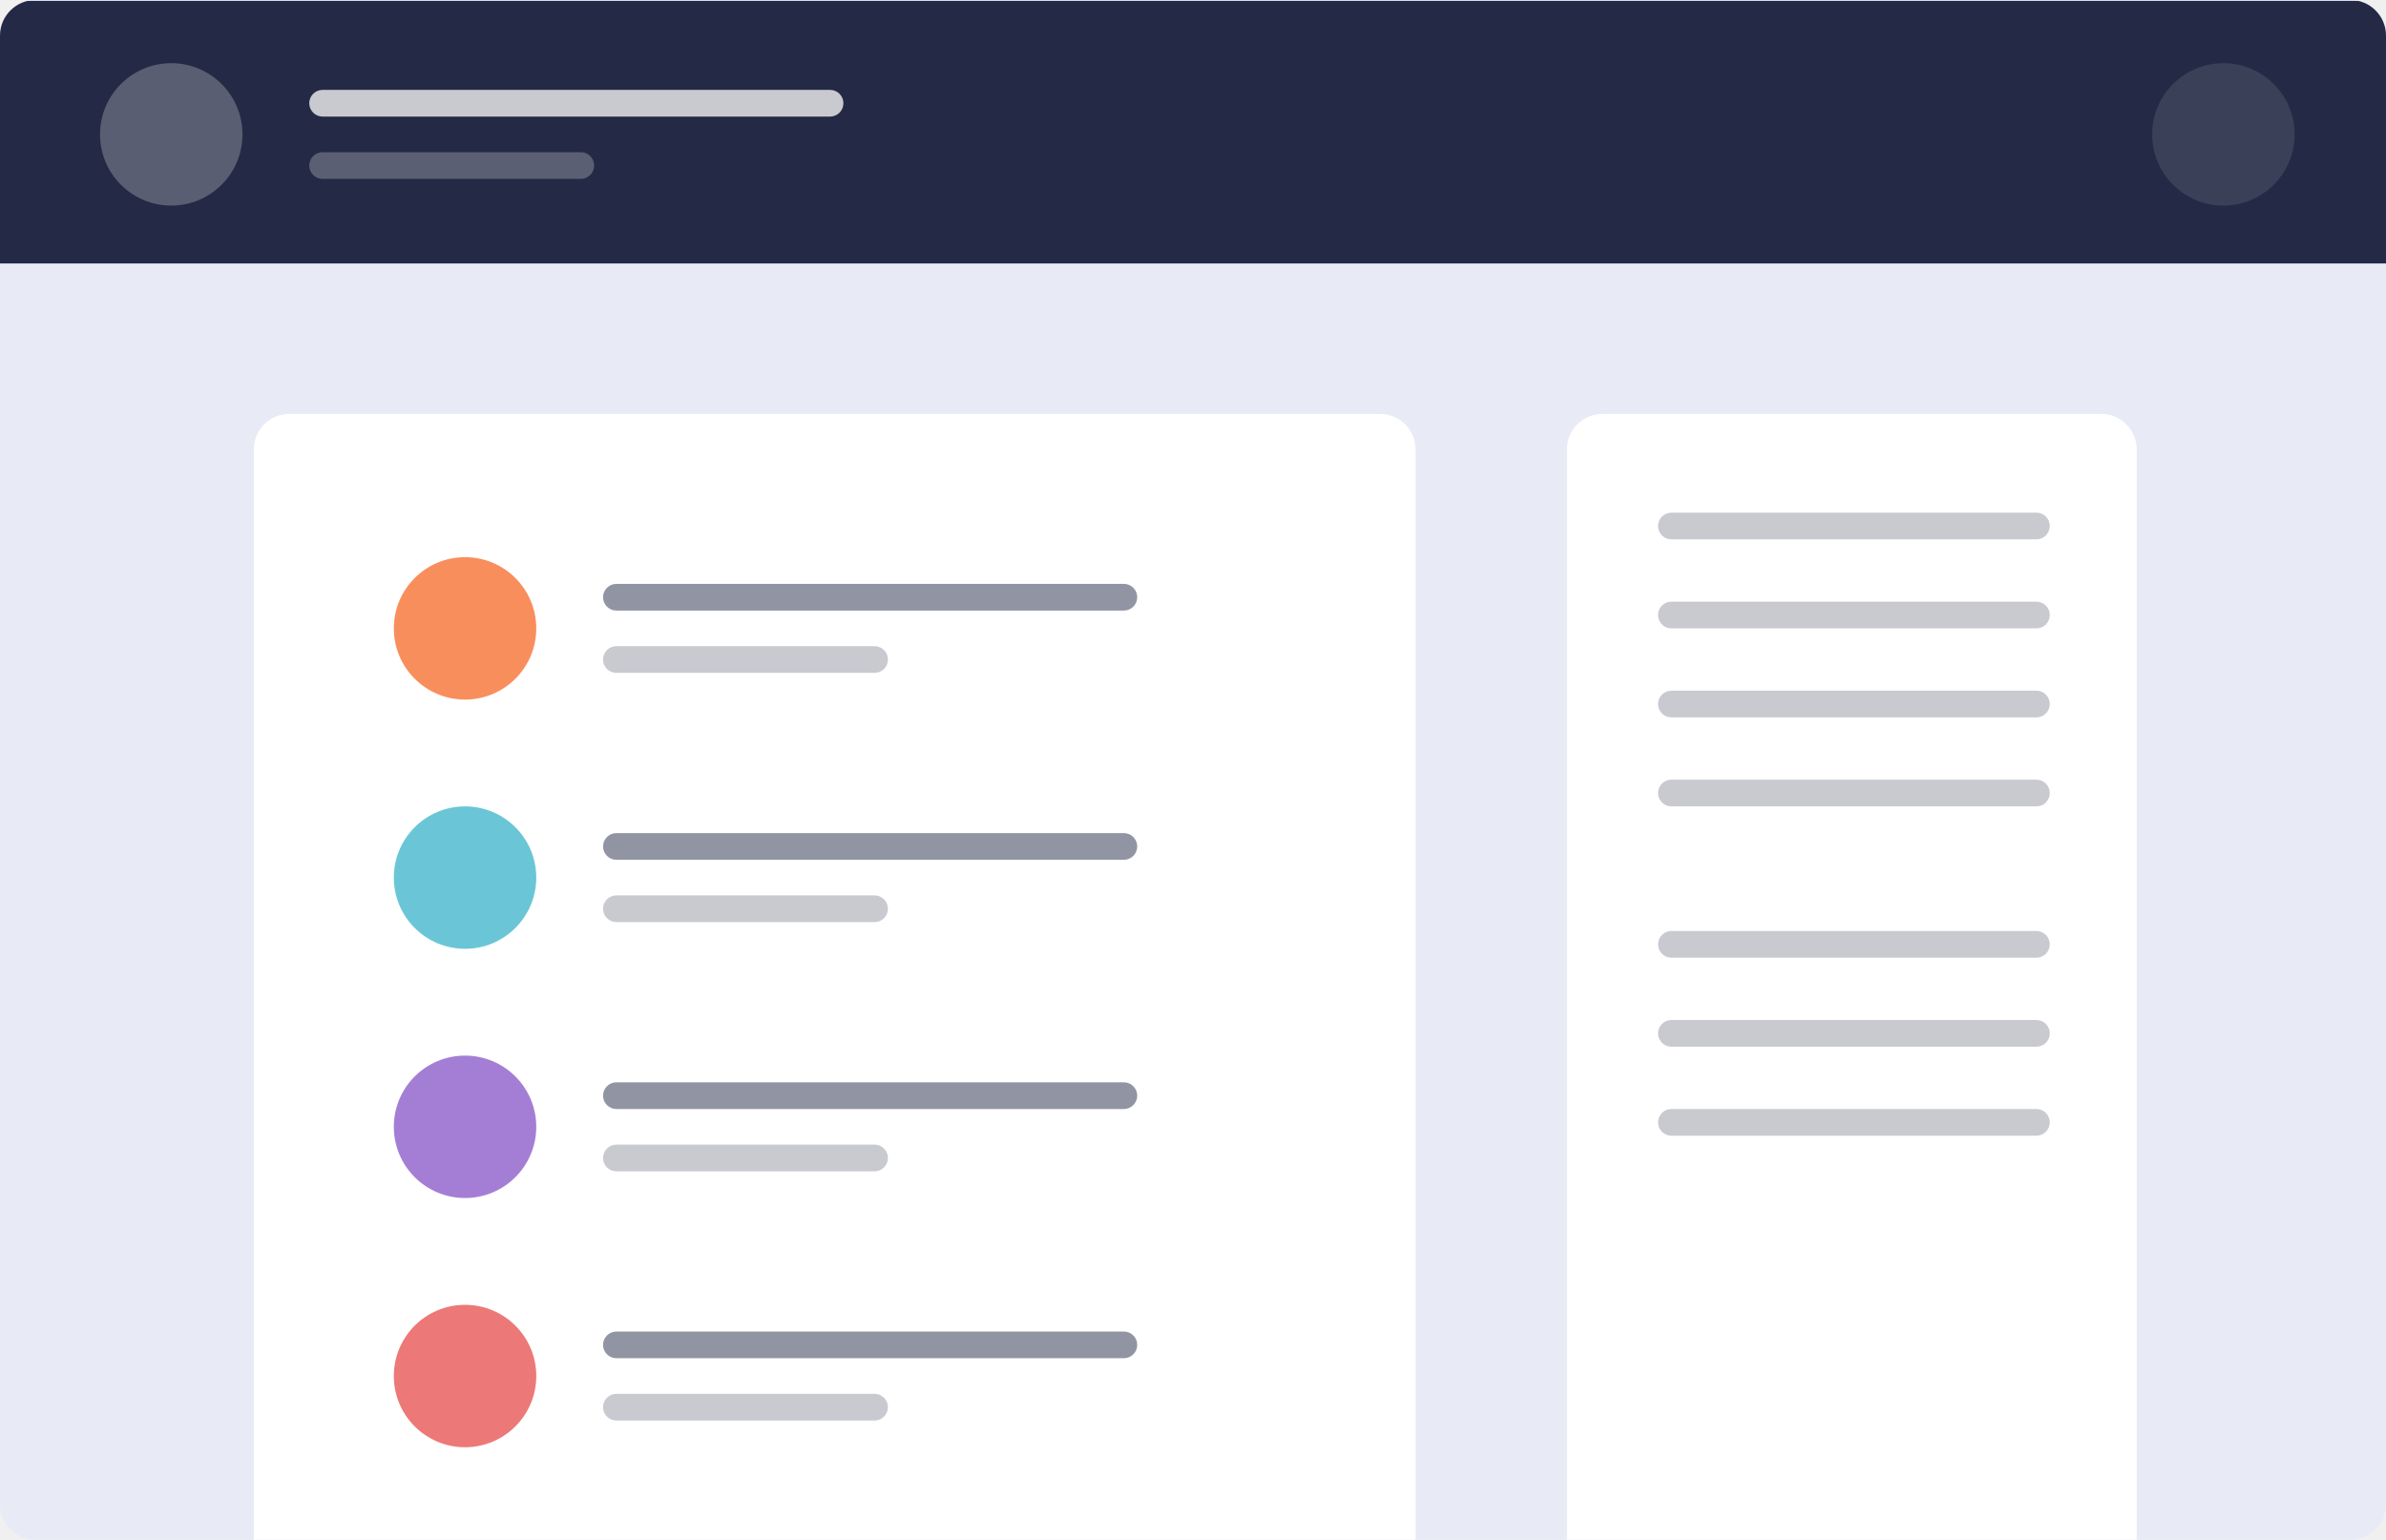
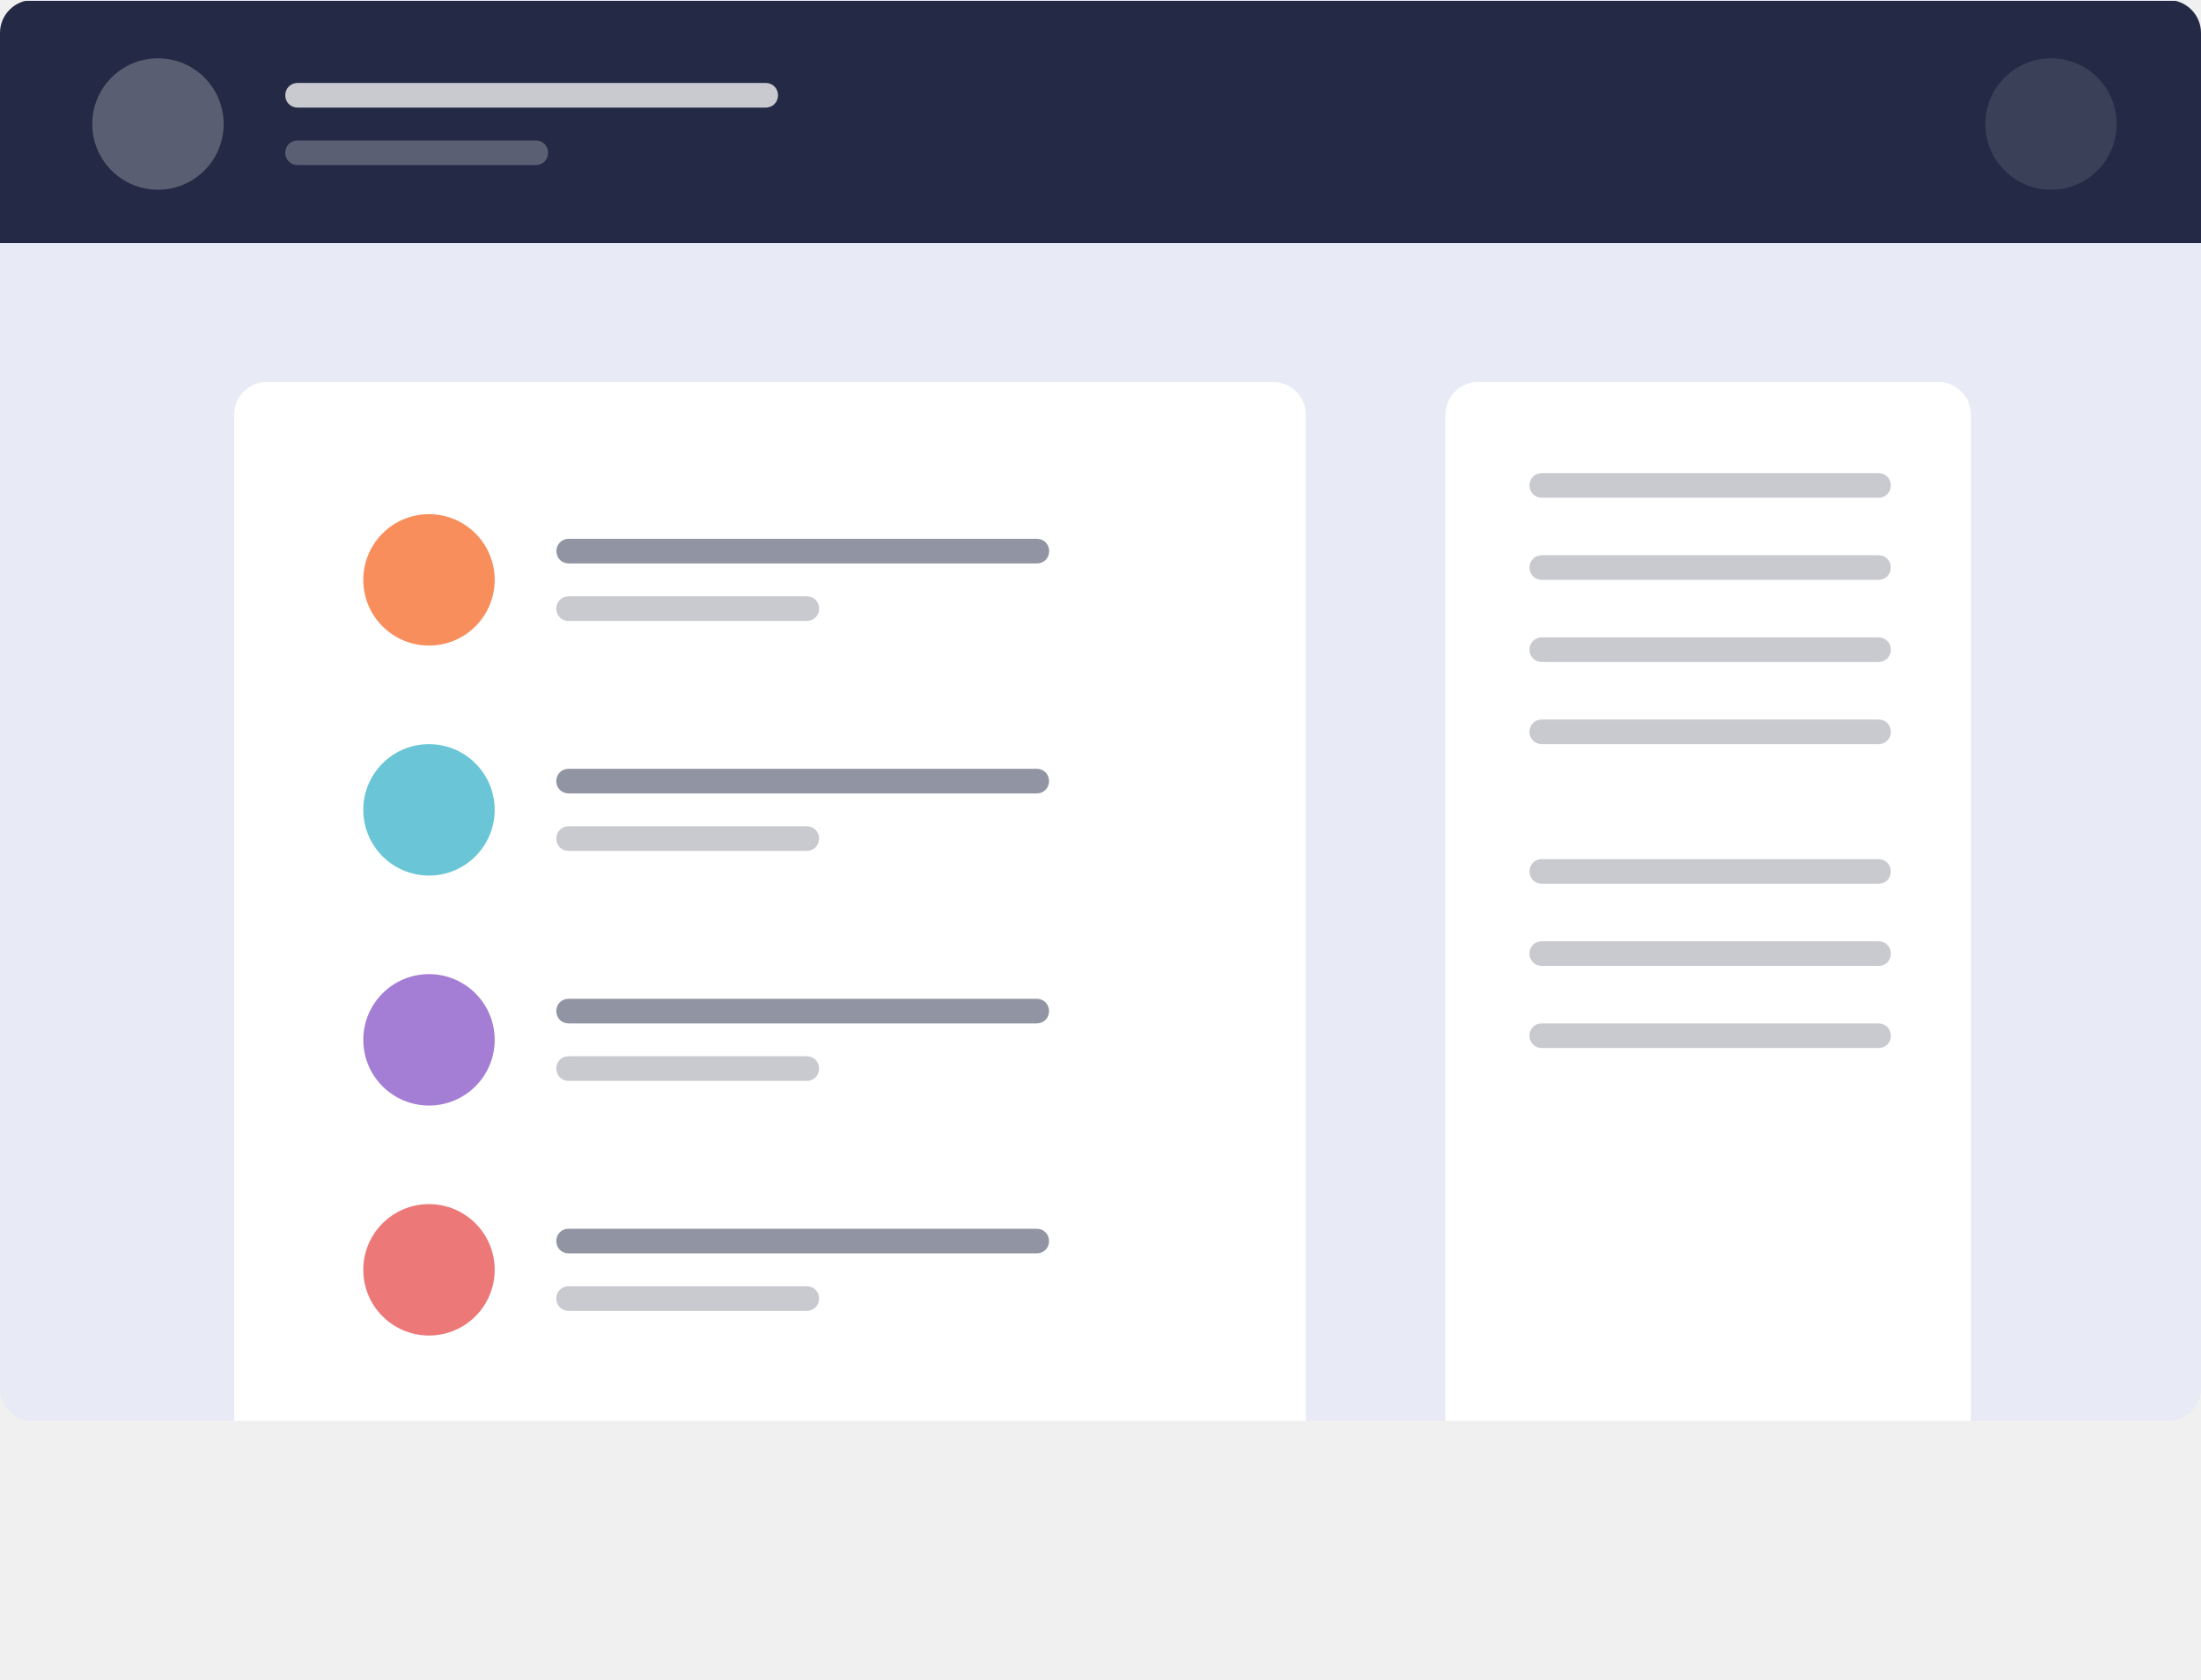
- <svg xmlns="http://www.w3.org/2000/svg" xmlns:xlink="http://www.w3.org/1999/xlink" width="536" height="346">
-   <defs>
-     <rect id="a" width="536" height="346" rx="8" />
-   </defs>
-   <g fill="none" fill-rule="evenodd">
-     <mask id="b" fill="#fff">
-       <use xlink:href="#a" />
+ <svg xmlns="http://www.w3.org/2000/svg" version="1.1" id="Layer_1" x="0px" y="0px" viewBox="0 0 536 409" style="enable-background:new 0 0 536 409;" xml:space="preserve">
+   <style type="text/css">
+ 	.st0{fill:#E8EAF6;}
+ 	.st1{filter:url(#Adobe_OpacityMaskFilter);}
+ 	.st2{fill-rule:evenodd;clip-rule:evenodd;fill:#FFFFFF;}
+ 	.st3{mask:url(#b_1_);}
+ 	.st4{fill-rule:evenodd;clip-rule:evenodd;fill:#242A45;}
+ 	.st5{opacity:0.245;fill-rule:evenodd;clip-rule:evenodd;fill:#FFFFFF;enable-background:new    ;}
+ 	.st6{opacity:0.104;fill-rule:evenodd;clip-rule:evenodd;fill:#FFFFFF;enable-background:new    ;}
+ 	.st7{opacity:0.75;fill-rule:evenodd;clip-rule:evenodd;fill:#FFFFFF;enable-background:new    ;}
+ 	.st8{opacity:0.25;fill-rule:evenodd;clip-rule:evenodd;fill:#FFFFFF;enable-background:new    ;}
+ 	.st9{filter:url(#Adobe_OpacityMaskFilter_1_);}
+ 	.st10{mask:url(#b_2_);}
+ 	.st11{opacity:0.5;fill-rule:evenodd;clip-rule:evenodd;fill:#242A45;enable-background:new    ;}
+ 	.st12{fill-rule:evenodd;clip-rule:evenodd;fill:#F98E5D;}
+ 	.st13{opacity:0.25;fill-rule:evenodd;clip-rule:evenodd;fill:#242A45;enable-background:new    ;}
+ 	.st14{fill-rule:evenodd;clip-rule:evenodd;fill:#6AC6D6;}
+ 	.st15{fill-rule:evenodd;clip-rule:evenodd;fill:#A47ED4;}
+ 	.st16{fill-rule:evenodd;clip-rule:evenodd;fill:#EC7878;}
+ </style>
+   <g>
+     <g>
+       <path id="a_1_" class="st0" d="M8,0h520c4.4,0,8,3.6,8,8v330c0,4.4-3.6,8-8,8H8c-4.4,0-8-3.6-8-8V8C0,3.6,3.6,0,8,0z" />
+     </g>
+     <defs>
+       <filter id="Adobe_OpacityMaskFilter" filterUnits="userSpaceOnUse" x="-3.5" y="0.2" width="547" height="59">
+         <feColorMatrix type="matrix" values="1 0 0 0 0  0 1 0 0 0  0 0 1 0 0  0 0 0 1 0" />
+       </filter>
+     </defs>
+     <mask maskUnits="userSpaceOnUse" x="-3.5" y="0.2" width="547" height="59" id="b_1_">
+       <g class="st1">
+         <path id="a_2_" class="st2" d="M8,0h520c4.4,0,8,3.6,8,8v330c0,4.4-3.6,8-8,8H8c-4.4,0-8-3.6-8-8V8C0,3.6,3.6,0,8,0z" />
+       </g>
    </mask>
-     <use fill="#E8EAF6" fill-rule="nonzero" xlink:href="#a" />
-     <g mask="url(#b)">
-       <path fill="#242A45" d="M-3.53.197h547v59h-547z" />
-       <g transform="translate(22.47 14.197)" fill="#FFF">
-         <circle cx="16" cy="16" r="16" opacity=".245" />
-         <circle cx="477" cy="16" r="16" opacity=".104" />
+     <g class="st3">
+       <path class="st4" d="M-3.5,0.2h547v59h-547L-3.5,0.2z" />
+       <g transform="translate(22.47 14.197)">
+         <circle class="st5" cx="16" cy="16" r="16" />
+         <circle class="st6" cx="477" cy="16" r="16" />
        <g transform="translate(47 6)">
-           <rect width="120" height="6" opacity=".75" rx="3" />
-           <rect width="64" height="6" y="14" opacity=".25" rx="3" />
+           <path class="st7" d="M3,0h114c1.7,0,3,1.3,3,3l0,0c0,1.7-1.3,3-3,3H3C1.3,6,0,4.7,0,3l0,0C0,1.3,1.3,0,3,0z" />
+           <path class="st8" d="M3,14h58c1.7,0,3,1.3,3,3l0,0c0,1.7-1.3,3-3,3H3c-1.7,0-3-1.3-3-3l0,0C0,15.3,1.3,14,3,14z" />
        </g>
      </g>
    </g>
-     <g mask="url(#b)">
+     <defs>
+       <filter id="Adobe_OpacityMaskFilter_1_" filterUnits="userSpaceOnUse" x="57" y="93" width="423" height="316">
+         <feColorMatrix type="matrix" values="1 0 0 0 0  0 1 0 0 0  0 0 1 0 0  0 0 0 1 0" />
+       </filter>
+     </defs>
+     <mask maskUnits="userSpaceOnUse" x="57" y="93" width="423" height="316" id="b_2_">
+       <g class="st9">
+         <path id="a_3_" class="st2" d="M8,0h520c4.4,0,8,3.6,8,8v330c0,4.4-3.6,8-8,8H8c-4.4,0-8-3.6-8-8V8C0,3.6,3.6,0,8,0z" />
+       </g>
+     </mask>
+     <g class="st10">
      <g transform="translate(57 93)">
-         <rect width="261" height="316" fill="#FFF" rx="8" />
-         <rect width="128" height="316" x="295" fill="#FFF" rx="8" />
-         <rect width="120" height="6" x="78.47" y="38.197" fill="#242A45" opacity=".5" rx="3" />
+         <path class="st2" d="M8,0h245c4.4,0,8,3.6,8,8v300c0,4.4-3.6,8-8,8H8c-4.4,0-8-3.6-8-8V8C0,3.6,3.6,0,8,0z" />
+         <path class="st2" d="M303,0h112c4.4,0,8,3.6,8,8v300c0,4.4-3.6,8-8,8H303c-4.4,0-8-3.6-8-8V8C295,3.6,298.6,0,303,0z" />
+         <path class="st11" d="M81.5,38.2h114c1.7,0,3,1.3,3,3l0,0c0,1.7-1.3,3-3,3h-114c-1.7,0-3-1.3-3-3l0,0     C78.5,39.5,79.8,38.2,81.5,38.2z" />
      </g>
    </g>
    <g transform="translate(88.47 115.197)">
-       <circle cx="16" cy="26" r="16" fill="#F98E5D" />
-       <rect width="88" height="6" x="284" fill="#242A45" opacity=".25" rx="3" />
-       <rect width="88" height="6" x="284" y="20" fill="#242A45" opacity=".25" rx="3" />
-       <rect width="88" height="6" x="284" y="40" fill="#242A45" opacity=".25" rx="3" />
-       <rect width="88" height="6" x="284" y="60" fill="#242A45" opacity=".25" rx="3" />
-       <rect width="88" height="6" x="284" y="94" fill="#242A45" opacity=".25" rx="3" />
-       <rect width="88" height="6" x="284" y="114" fill="#242A45" opacity=".25" rx="3" />
-       <rect width="88" height="6" x="284" y="134" fill="#242A45" opacity=".25" rx="3" />
-       <rect width="64" height="6" x="47" y="30" fill="#242A45" opacity=".25" rx="3" />
+       <circle class="st12" cx="16" cy="26" r="16" />
+       <path class="st13" d="M287,0h82c1.7,0,3,1.3,3,3l0,0c0,1.7-1.3,3-3,3h-82c-1.7,0-3-1.3-3-3l0,0C284,1.3,285.3,0,287,0z" />
+       <path class="st13" d="M287,20h82c1.7,0,3,1.3,3,3l0,0c0,1.7-1.3,3-3,3h-82c-1.7,0-3-1.3-3-3l0,0C284,21.3,285.3,20,287,20z" />
+       <path class="st13" d="M287,40h82c1.7,0,3,1.3,3,3l0,0c0,1.7-1.3,3-3,3h-82c-1.7,0-3-1.3-3-3l0,0C284,41.3,285.3,40,287,40z" />
+       <path class="st13" d="M287,60h82c1.7,0,3,1.3,3,3l0,0c0,1.7-1.3,3-3,3h-82c-1.7,0-3-1.3-3-3l0,0C284,61.3,285.3,60,287,60z" />
+       <path class="st13" d="M287,94h82c1.7,0,3,1.3,3,3l0,0c0,1.7-1.3,3-3,3h-82c-1.7,0-3-1.3-3-3l0,0C284,95.3,285.3,94,287,94z" />
+       <path class="st13" d="M287,114h82c1.7,0,3,1.3,3,3l0,0c0,1.7-1.3,3-3,3h-82c-1.7,0-3-1.3-3-3l0,0C284,115.3,285.3,114,287,114z" />
+       <path class="st13" d="M287,134h82c1.7,0,3,1.3,3,3l0,0c0,1.7-1.3,3-3,3h-82c-1.7,0-3-1.3-3-3l0,0C284,135.3,285.3,134,287,134z" />
+       <path class="st13" d="M50,30h58c1.7,0,3,1.3,3,3l0,0c0,1.7-1.3,3-3,3H50c-1.7,0-3-1.3-3-3l0,0C47,31.3,48.3,30,50,30z" />
    </g>
    <g transform="translate(88.47 181.197)">
-       <circle cx="16" cy="16" r="16" fill="#6AC6D6" />
-       <rect width="120" height="6" x="47" y="6" fill="#242A45" opacity=".5" rx="3" />
-       <rect width="64" height="6" x="47" y="20" fill="#242A45" opacity=".25" rx="3" />
+       <circle class="st14" cx="16" cy="16" r="16" />
+       <path class="st11" d="M50,6h114c1.7,0,3,1.3,3,3l0,0c0,1.7-1.3,3-3,3H50c-1.7,0-3-1.3-3-3l0,0C47,7.3,48.3,6,50,6z" />
+       <path class="st13" d="M50,20h58c1.7,0,3,1.3,3,3l0,0c0,1.7-1.3,3-3,3H50c-1.7,0-3-1.3-3-3l0,0C47,21.3,48.3,20,50,20z" />
    </g>
    <g transform="translate(88.47 237.197)">
-       <circle cx="16" cy="16" r="16" fill="#A47ED4" />
-       <rect width="120" height="6" x="47" y="6" fill="#242A45" opacity=".5" rx="3" />
-       <rect width="64" height="6" x="47" y="20" fill="#242A45" opacity=".25" rx="3" />
+       <circle class="st15" cx="16" cy="16" r="16" />
+       <path class="st11" d="M50,6h114c1.7,0,3,1.3,3,3l0,0c0,1.7-1.3,3-3,3H50c-1.7,0-3-1.3-3-3l0,0C47,7.3,48.3,6,50,6z" />
+       <path class="st13" d="M50,20h58c1.7,0,3,1.3,3,3l0,0c0,1.7-1.3,3-3,3H50c-1.7,0-3-1.3-3-3l0,0C47,21.3,48.3,20,50,20z" />
    </g>
    <g transform="translate(88.47 293.197)">
-       <circle cx="16" cy="16" r="16" fill="#EC7878" />
-       <rect width="120" height="6" x="47" y="6" fill="#242A45" opacity=".5" rx="3" />
-       <rect width="64" height="6" x="47" y="20" fill="#242A45" opacity=".25" rx="3" />
+       <circle class="st16" cx="16" cy="16" r="16" />
+       <path class="st11" d="M50,6h114c1.7,0,3,1.3,3,3l0,0c0,1.7-1.3,3-3,3H50c-1.7,0-3-1.3-3-3l0,0C47,7.3,48.3,6,50,6z" />
+       <path class="st13" d="M50,20h58c1.7,0,3,1.3,3,3l0,0c0,1.7-1.3,3-3,3H50c-1.7,0-3-1.3-3-3l0,0C47,21.3,48.3,20,50,20z" />
    </g>
  </g>
</svg>
